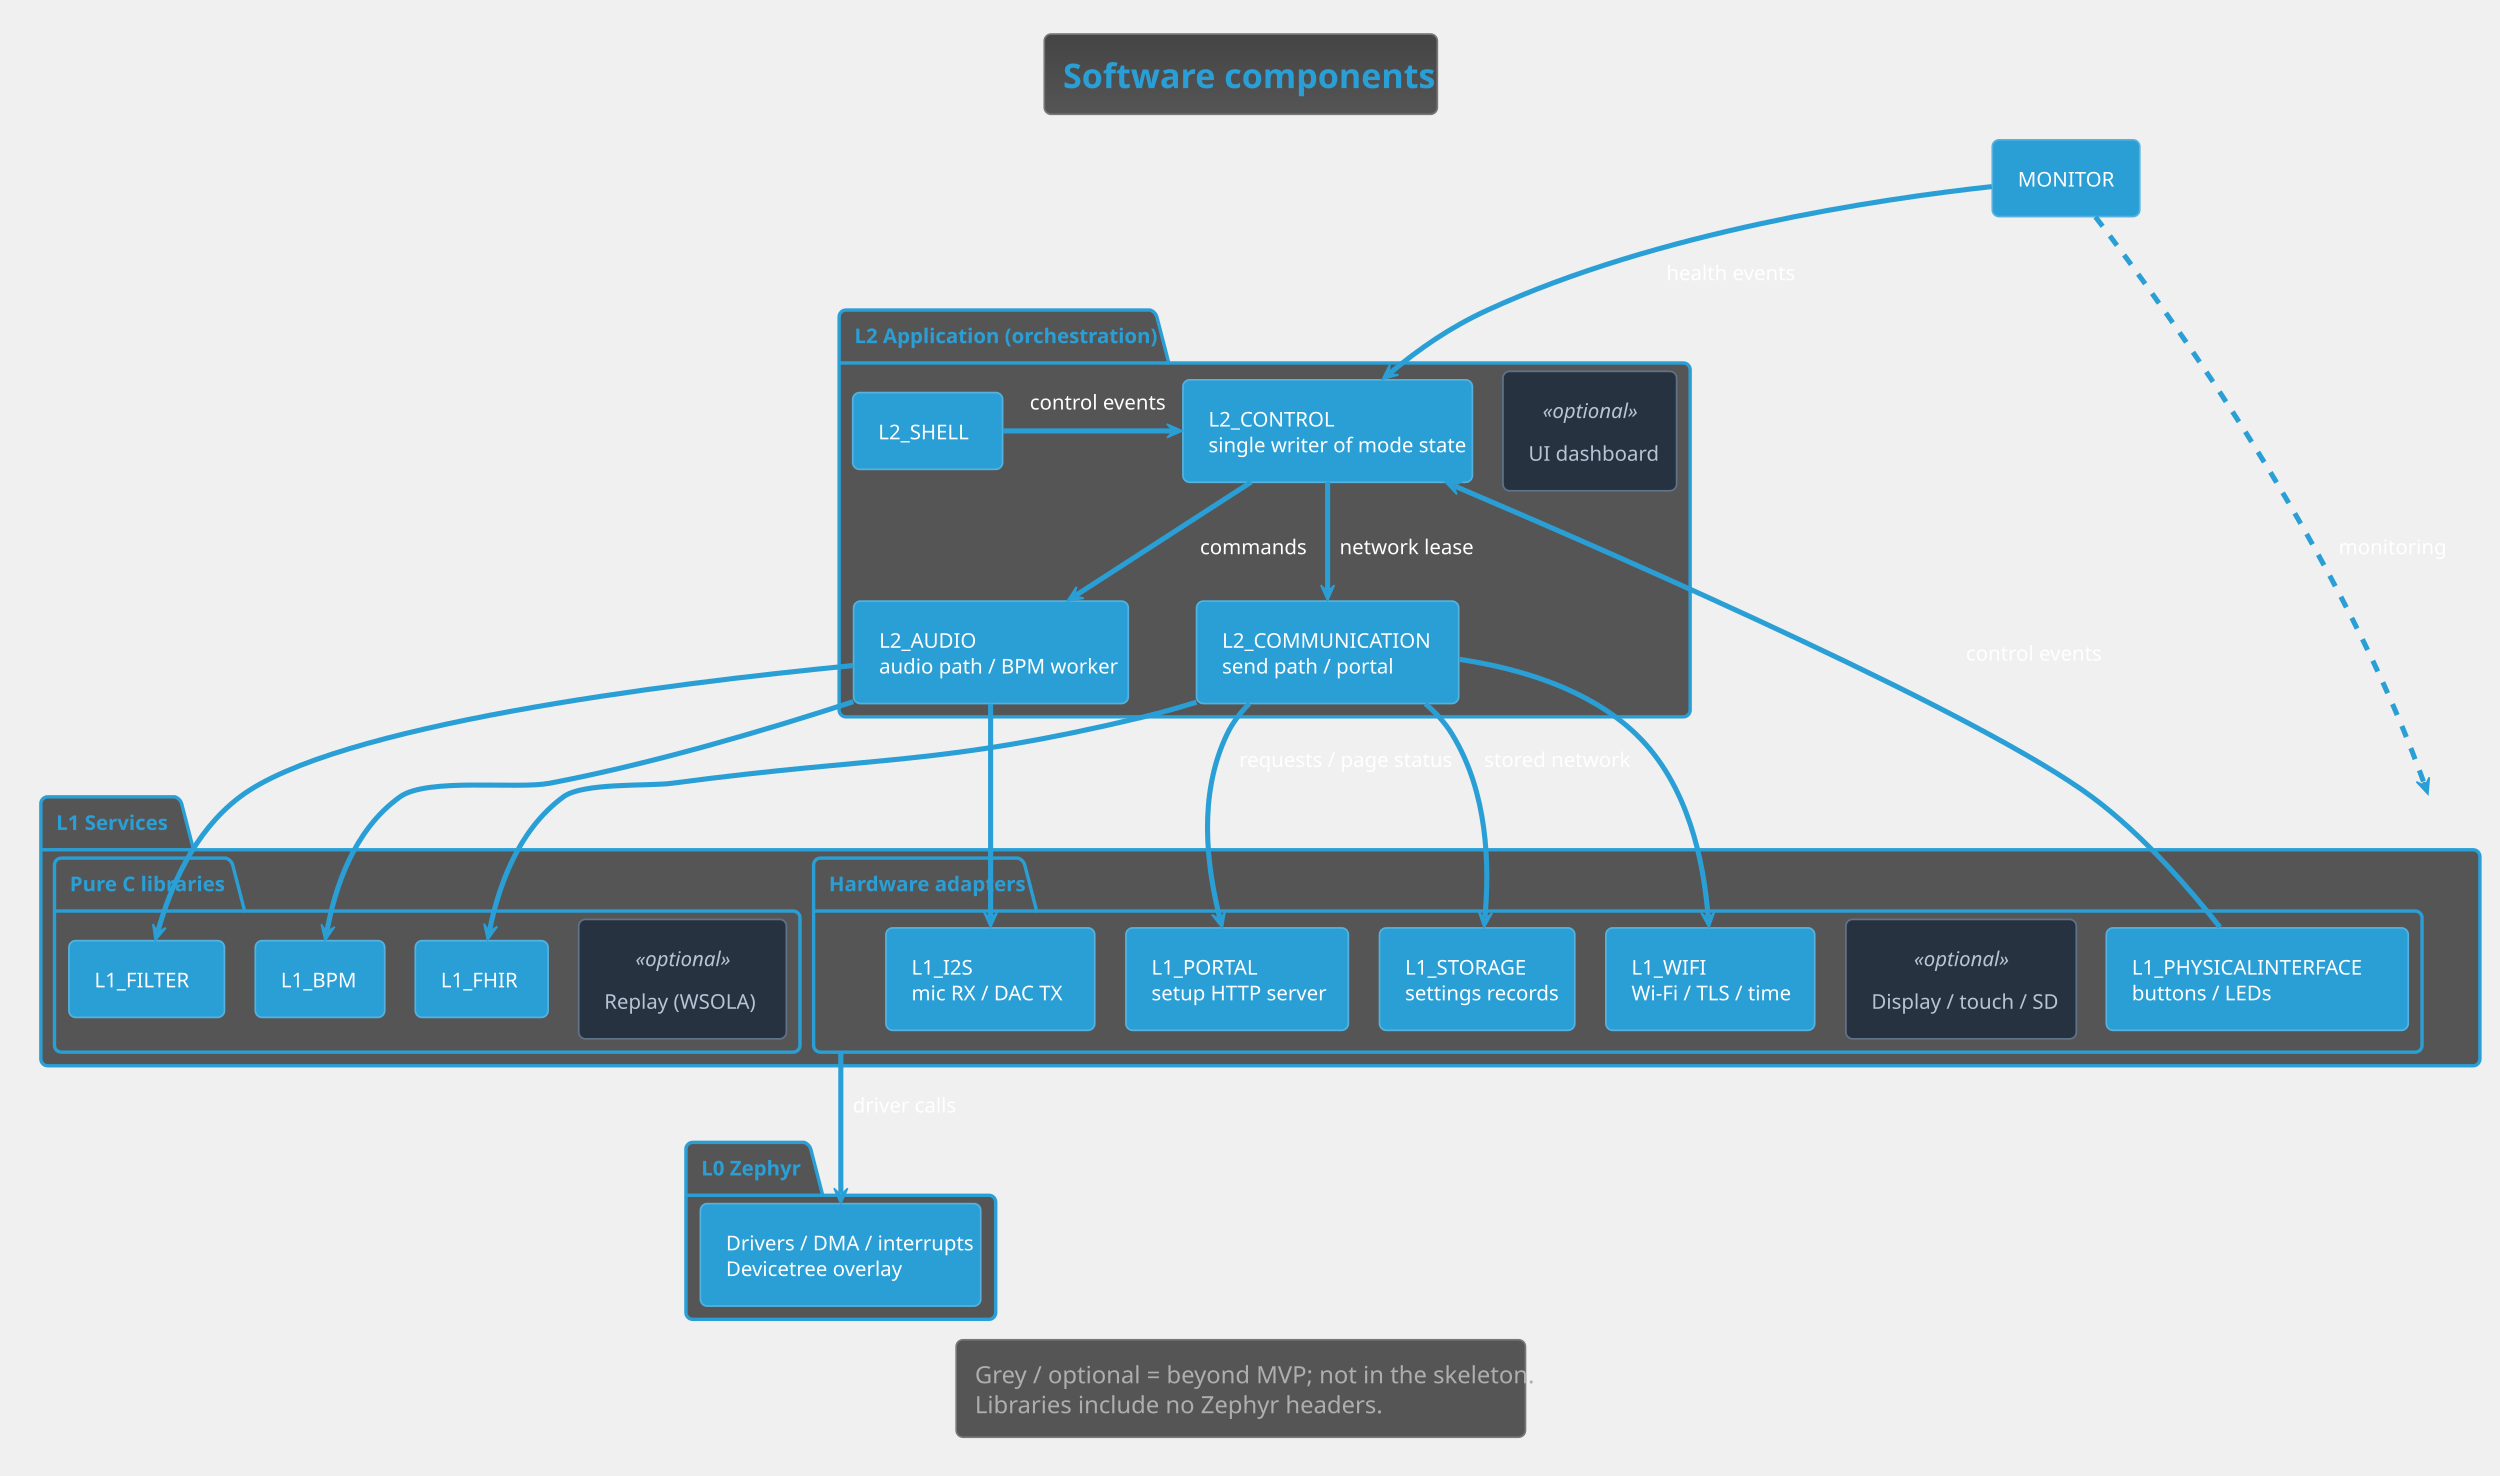
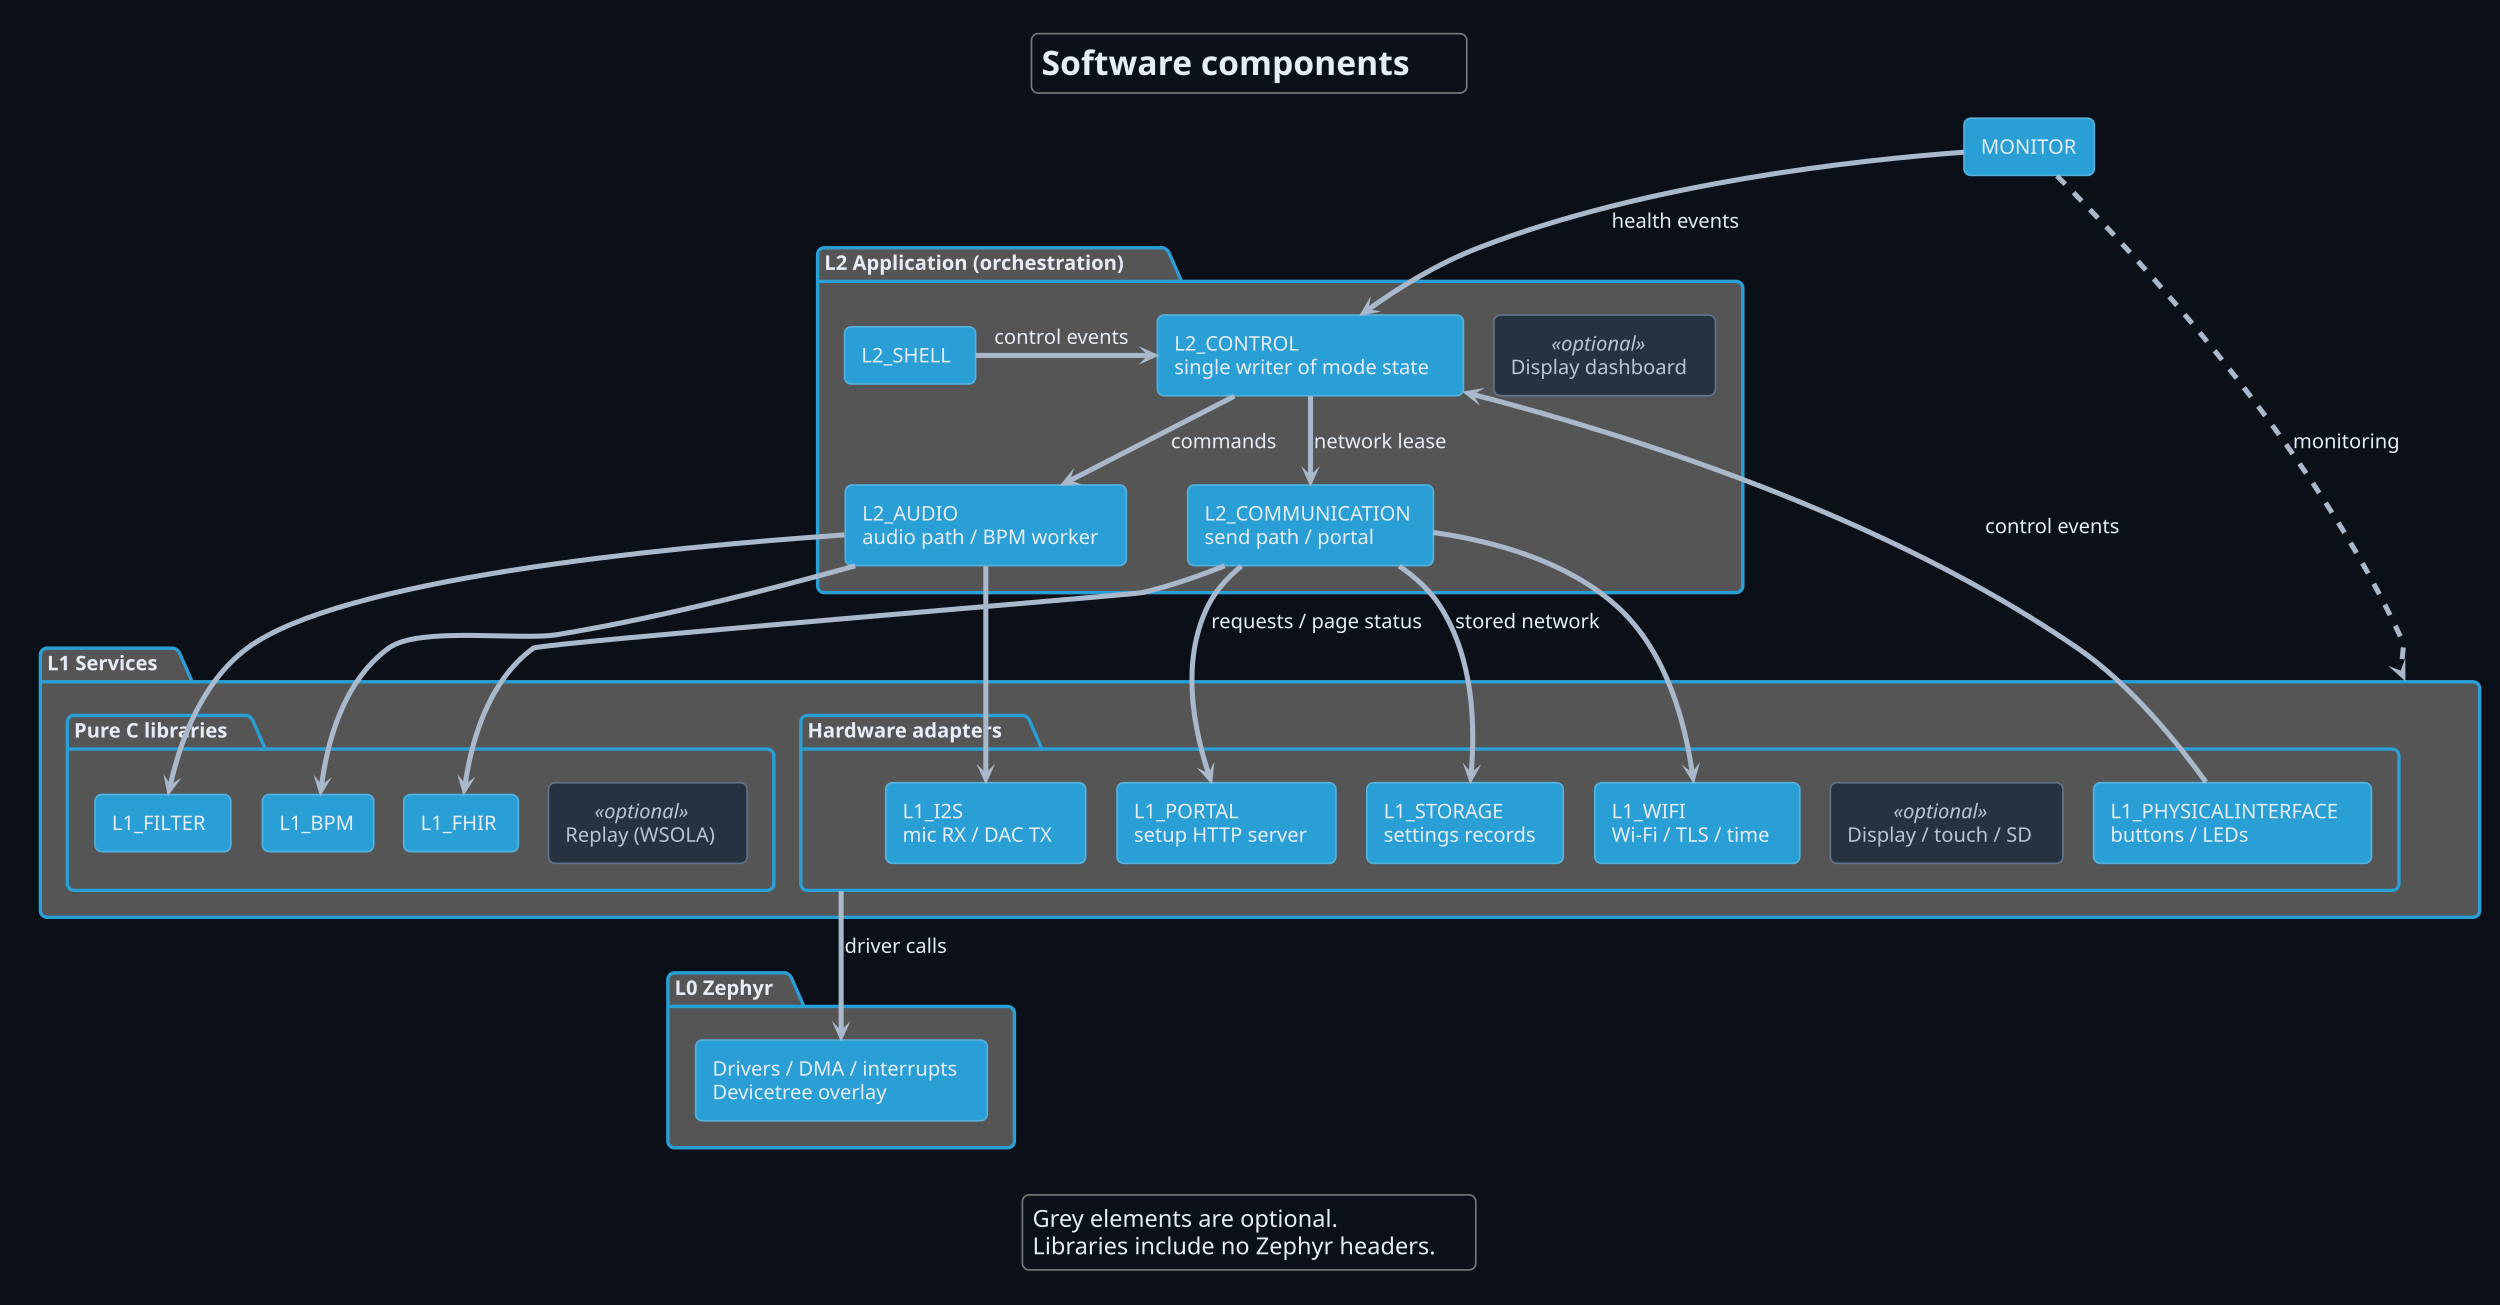
- <svg xmlns="http://www.w3.org/2000/svg" contentStyleType="text/css" data-diagram-type="DESCRIPTION" height="903.125px" preserveAspectRatio="none" style="width:1530px;height:903px;" version="1.1" viewBox="0 0 1530 903" width="1530.208px" zoomAndPan="magnify">
-   <defs>
-     <linearGradient id="gkoiyctbhsvql0" x1="50%" x2="50%" y1="0%" y2="100%">
-       <stop offset="0%" stop-color="#444444" />
-       <stop offset="100%" stop-color="#555555" />
-     </linearGradient>
-   </defs>
-   <g>
-     <g class="title" data-source-line="16">
-       <rect fill="url(#gkoiyctbhsvql0)" height="49.121" rx="4.167" ry="4.167" style="stroke:#777777;stroke-width:1.042;" width="240.537" x="639.106" y="20.833" />
-       <text fill="#2a9fd6" font-family="sans-serif" font-size="20.833" font-weight="bold" lengthAdjust="spacing" textLength="217.621" x="650.565" y="53.919">Software components</text>
+ <svg xmlns="http://www.w3.org/2000/svg" version="1.1" data-diagram-type="DESCRIPTION" style="width:1548px;height:808px;background:#0B1018;" width="1548.958px" height="808.333px" viewBox="0 0 1548 808" zoomAndPan="magnify" preserveAspectRatio="none" contentStyleType="text/css">
+   <defs />
+   <g font-family="sans-serif" lengthAdjust="spacing">
+     <rect x="0" y="0" width="1548.958" height="808.333" fill="#0B1018" style="stroke:none;" />
+     <g class="title" data-source-line="19">
+       <rect x="638.663" y="20.833" width="269.55" height="36.751" fill="none" style="stroke:#777;stroke-width:1.042;" rx="4.167" ry="4.167" />
+       <text x="644.913" y="46.421" fill="#E6EDF7" font-size="20.833" textLength="257.05" font-weight="700">Software components</text>
    </g>
-     <g class="cluster" data-qualified-name="app" data-source-line="19" id="ent0003">
-       <path d="M517.708,189.746 L703.831,189.746 A6.25,6.25 0 0 1 707.998,193.913 L715.289,222.135 L1030.208,222.135 A4.167,4.167 0 0 1 1034.375,226.302 L1034.375,434.538 A4.167,4.167 0 0 1 1030.208,438.704 L517.708,438.704 A4.167,4.167 0 0 1 513.542,434.538 L513.542,193.913 A4.167,4.167 0 0 1 517.708,189.746" fill="#555555" style="stroke:#2a9fd6;stroke-width:2.083;" />
-       <line style="stroke:#2a9fd6;stroke-width:2.083;" x1="513.542" x2="715.289" y1="222.135" y2="222.135" />
-       <text fill="#2a9fd6" font-family="sans-serif" font-size="12.5" font-weight="bold" lengthAdjust="spacing" textLength="177.789" x="522.917" y="210.014">L2 Application (orchestration)</text>
+     <g class="cluster" data-qualified-name="app" id="ent0002" data-source-line="22">
+       <path d="M510.417,153.418 L720.156,153.418 A6.25,6.25 0 0 1 724.323,157.585 L731.614,174.219 L1075,174.219 A4.167,4.167 0 0 1 1079.167,178.385 L1079.167,362.793 A4.167,4.167 0 0 1 1075,366.96 L510.417,366.96 A4.167,4.167 0 0 1 506.25,362.793 L506.25,157.585 A4.167,4.167 0 0 1 510.417,153.418" style="stroke:#2A9FD6;stroke-width:2.083;" fill="#555" />
+       <line x1="506.25" y1="174.219" x2="731.614" y2="174.219" style="stroke:#2A9FD6;stroke-width:2.083;" />
+       <text x="510.417" y="167.104" fill="#E6EDF7" font-size="12.5" textLength="211.823" font-weight="700">L2 Application (orchestration)</text>
    </g>
-     <g class="cluster" data-qualified-name="services" data-source-line="28" id="ent0011">
-       <path d="M29.167,487.663 L106.995,487.663 A6.25,6.25 0 0 1 111.161,491.829 L118.453,520.052 L1513.542,520.052 A4.167,4.167 0 0 1 1517.708,524.219 L1517.708,648.079 A4.167,4.167 0 0 1 1513.542,652.246 L29.167,652.246 A4.167,4.167 0 0 1 25,648.079 L25,491.829 A4.167,4.167 0 0 1 29.167,487.663" fill="#555555" style="stroke:#2a9fd6;stroke-width:2.083;" />
-       <line style="stroke:#2a9fd6;stroke-width:2.083;" x1="25" x2="118.453" y1="520.052" y2="520.052" />
-       <text fill="#2a9fd6" font-family="sans-serif" font-size="12.5" font-weight="bold" lengthAdjust="spacing" textLength="69.495" x="34.375" y="507.93">L1 Services</text>
+     <g class="cluster" data-qualified-name="services" id="ent0010" data-source-line="31">
+       <path d="M29.167,401.335 L107.503,401.335 A6.25,6.25 0 0 1 111.67,405.501 L118.962,422.135 L1531.25,422.135 A4.167,4.167 0 0 1 1535.417,426.302 L1535.417,563.835 A4.167,4.167 0 0 1 1531.25,568.001 L29.167,568.001 A4.167,4.167 0 0 1 25,563.835 L25,405.501 A4.167,4.167 0 0 1 29.167,401.335" style="stroke:#2A9FD6;stroke-width:2.083;" fill="#555" />
+       <line x1="25" y1="422.135" x2="118.962" y2="422.135" style="stroke:#2A9FD6;stroke-width:2.083;" />
+       <text x="29.167" y="415.021" fill="#E6EDF7" font-size="12.5" textLength="80.42" font-weight="700">L1 Services</text>
    </g>
-     <g class="cluster" data-qualified-name="services.adapters" data-source-line="29" id="ent0012">
-       <path d="M502.083,525.163 L622.966,525.163 A6.25,6.25 0 0 1 627.132,529.329 L634.424,557.552 L1478.125,557.552 A4.167,4.167 0 0 1 1482.292,561.719 L1482.292,639.746 A4.167,4.167 0 0 1 1478.125,643.913 L502.083,643.913 A4.167,4.167 0 0 1 497.917,639.746 L497.917,529.329 A4.167,4.167 0 0 1 502.083,525.163" fill="#555555" style="stroke:#2a9fd6;stroke-width:2.083;" />
-       <line style="stroke:#2a9fd6;stroke-width:2.083;" x1="497.917" x2="634.424" y1="557.552" y2="557.552" />
-       <text fill="#2a9fd6" font-family="sans-serif" font-size="12.5" font-weight="bold" lengthAdjust="spacing" textLength="112.549" x="507.292" y="545.431">Hardware adapters</text>
+     <g class="cluster" data-qualified-name="services.adapters" id="ent0011" data-source-line="32">
+       <path d="M500,443.001 L633.726,443.001 A6.25,6.25 0 0 1 637.893,447.168 L645.184,463.802 L1481.25,463.802 A4.167,4.167 0 0 1 1485.417,467.969 L1485.417,547.168 A4.167,4.167 0 0 1 1481.25,551.335 L500,551.335 A4.167,4.167 0 0 1 495.833,547.168 L495.833,447.168 A4.167,4.167 0 0 1 500,443.001" style="stroke:#2A9FD6;stroke-width:2.083;" fill="#555" />
+       <line x1="495.833" y1="463.802" x2="645.184" y2="463.802" style="stroke:#2A9FD6;stroke-width:2.083;" />
+       <text x="500" y="456.687" fill="#E6EDF7" font-size="12.5" textLength="135.809" font-weight="700">Hardware adapters</text>
    </g>
-     <g class="cluster" data-qualified-name="services.libs" data-source-line="40" id="ent0022">
-       <path d="M37.5,525.163 L138.234,525.163 A6.25,6.25 0 0 1 142.401,529.329 L149.693,557.552 L485.417,557.552 A4.167,4.167 0 0 1 489.583,561.719 L489.583,639.746 A4.167,4.167 0 0 1 485.417,643.913 L37.5,643.913 A4.167,4.167 0 0 1 33.333,639.746 L33.333,529.329 A4.167,4.167 0 0 1 37.5,525.163" fill="#555555" style="stroke:#2a9fd6;stroke-width:2.083;" />
-       <line style="stroke:#2a9fd6;stroke-width:2.083;" x1="33.333" x2="149.693" y1="557.552" y2="557.552" />
-       <text fill="#2a9fd6" font-family="sans-serif" font-size="12.5" font-weight="bold" lengthAdjust="spacing" textLength="92.401" x="42.708" y="545.431">Pure C libraries</text>
+     <g class="cluster" data-qualified-name="services.libs" id="ent0021" data-source-line="43">
+       <path d="M45.833,443.001 L152.814,443.001 A6.25,6.25 0 0 1 156.98,447.168 L164.272,463.802 L475,463.802 A4.167,4.167 0 0 1 479.167,467.969 L479.167,547.168 A4.167,4.167 0 0 1 475,551.335 L45.833,551.335 A4.167,4.167 0 0 1 41.667,547.168 L41.667,447.168 A4.167,4.167 0 0 1 45.833,443.001" style="stroke:#2A9FD6;stroke-width:2.083;" fill="#555" />
+       <line x1="41.667" y1="463.802" x2="164.272" y2="463.802" style="stroke:#2A9FD6;stroke-width:2.083;" />
+       <text x="45.833" y="456.687" fill="#E6EDF7" font-size="12.5" textLength="109.064" font-weight="700">Pure C libraries</text>
    </g>
-     <g class="cluster" data-qualified-name="platform" data-source-line="50" id="ent0030">
-       <path d="M423.958,699.121 L492.027,699.121 A6.25,6.25 0 0 1 496.193,703.288 L503.485,731.51 L605.208,731.51 A4.167,4.167 0 0 1 609.375,735.677 L609.375,803.288 A4.167,4.167 0 0 1 605.208,807.454 L423.958,807.454 A4.167,4.167 0 0 1 419.792,803.288 L419.792,703.288 A4.167,4.167 0 0 1 423.958,699.121" fill="#555555" style="stroke:#2a9fd6;stroke-width:2.083;" />
-       <line style="stroke:#2a9fd6;stroke-width:2.083;" x1="419.792" x2="503.485" y1="731.51" y2="731.51" />
-       <text fill="#2a9fd6" font-family="sans-serif" font-size="12.5" font-weight="bold" lengthAdjust="spacing" textLength="59.735" x="429.167" y="719.389">L0 Zephyr</text>
+     <g class="cluster" data-qualified-name="platform" id="ent0029" data-source-line="53">
+       <path d="M417.708,602.376 L486.34,602.376 A6.25,6.25 0 0 1 490.507,606.543 L497.799,623.177 L623.958,623.177 A4.167,4.167 0 0 1 628.125,627.344 L628.125,706.543 A4.167,4.167 0 0 1 623.958,710.71 L417.708,710.71 A4.167,4.167 0 0 1 413.542,706.543 L413.542,606.543 A4.167,4.167 0 0 1 417.708,602.376" style="stroke:#2A9FD6;stroke-width:2.083;" fill="#555" />
+       <line x1="413.542" y1="623.177" x2="497.799" y2="623.177" style="stroke:#2A9FD6;stroke-width:2.083;" />
+       <text x="417.708" y="616.062" fill="#E6EDF7" font-size="12.5" textLength="70.715" font-weight="700">L0 Zephyr</text>
    </g>
-     <g class="entity" data-qualified-name="mon" data-source-line="18" id="ent0002">
-       <rect fill="#2a9fd6" height="46.973" rx="4.167" ry="4.167" style="stroke:#55b2de;stroke-width:1.042;" width="90.271" x="1219.271" y="85.579" />
-       <text fill="#ffffff" font-family="sans-serif" font-size="12.5" lengthAdjust="spacing" textLength="59.021" x="1234.896" y="114.18">MONITOR</text>
+     <g class="entity" data-qualified-name="mon" id="ent0001" data-source-line="21">
+       <rect x="1216.146" y="73.21" width="80.654" height="35.384" fill="#2A9FD6" style="stroke:#55B2DE;stroke-width:1.042;" rx="4.167" ry="4.167" />
+       <text x="1226.563" y="95.229" fill="#E6EDF7" font-size="12.5" textLength="59.821">MONITOR</text>
    </g>
-     <g class="entity" data-qualified-name="app.shell" data-source-line="20" id="ent0004">
-       <rect fill="#2a9fd6" height="46.973" rx="4.167" ry="4.167" style="stroke:#55b2de;stroke-width:1.042;" width="91.711" x="521.875" y="240.267" />
-       <text fill="#ffffff" font-family="sans-serif" font-size="12.5" lengthAdjust="spacing" textLength="60.461" x="537.5" y="268.868">L2_SHELL</text>
+     <g class="entity" data-qualified-name="app.shell" id="ent0003" data-source-line="23">
+       <rect x="522.917" y="202.376" width="81.16" height="35.384" fill="#2A9FD6" style="stroke:#55B2DE;stroke-width:1.042;" rx="4.167" ry="4.167" />
+       <text x="533.333" y="224.396" fill="#E6EDF7" font-size="12.5" textLength="60.327">L2_SHELL</text>
    </g>
-     <g class="entity" data-qualified-name="app.ctl" data-source-line="21" id="ent0005">
-       <rect fill="#2a9fd6" height="62.695" rx="4.167" ry="4.167" style="stroke:#55b2de;stroke-width:1.042;" width="177.148" x="723.958" y="232.454" />
-       <text fill="#ffffff" font-family="sans-serif" font-size="12.5" lengthAdjust="spacing" textLength="81.97" x="739.583" y="261.055">L2_CONTROL</text>
-       <text fill="#ffffff" font-family="sans-serif" font-size="12.5" lengthAdjust="spacing" textLength="145.898" x="739.583" y="276.778">single writer of mode state</text>
+     <g class="entity" data-qualified-name="app.ctl" id="ent0004" data-source-line="24">
+       <rect x="716.667" y="195.085" width="189.461" height="49.935" fill="#2A9FD6" style="stroke:#55B2DE;stroke-width:1.042;" rx="4.167" ry="4.167" />
+       <text x="727.083" y="217.104" fill="#E6EDF7" font-size="12.5" textLength="82.208">L2_CONTROL</text>
+       <text x="727.083" y="231.655" fill="#E6EDF7" font-size="12.5" textLength="168.628">single writer of mode state</text>
    </g>
-     <g class="entity" data-qualified-name="app.aud" data-source-line="22" id="ent0006">
-       <rect fill="#2a9fd6" height="62.695" rx="4.167" ry="4.167" style="stroke:#55b2de;stroke-width:1.042;" width="168.121" x="522.396" y="367.871" />
-       <text fill="#ffffff" font-family="sans-serif" font-size="12.5" lengthAdjust="spacing" textLength="60.443" x="538.021" y="396.472">L2_AUDIO</text>
-       <text fill="#ffffff" font-family="sans-serif" font-size="12.5" lengthAdjust="spacing" textLength="136.871" x="538.021" y="412.195">audio path / BPM worker</text>
+     <g class="entity" data-qualified-name="app.aud" id="ent0005" data-source-line="25">
+       <rect x="523.438" y="300.293" width="173.971" height="49.935" fill="#2A9FD6" style="stroke:#55B2DE;stroke-width:1.042;" rx="4.167" ry="4.167" />
+       <text x="533.854" y="322.312" fill="#E6EDF7" font-size="12.5" textLength="62.018">L2_AUDIO</text>
+       <text x="533.854" y="336.863" fill="#E6EDF7" font-size="12.5" textLength="153.137">audio path / BPM worker</text>
    </g>
-     <g class="entity" data-qualified-name="app.com" data-source-line="23" id="ent0007">
-       <rect fill="#2a9fd6" height="62.695" rx="4.167" ry="4.167" style="stroke:#55b2de;stroke-width:1.042;" width="160.431" x="732.292" y="367.871" />
-       <text fill="#ffffff" font-family="sans-serif" font-size="12.5" lengthAdjust="spacing" textLength="129.181" x="747.917" y="396.472">L2_COMMUNICATION</text>
-       <text fill="#ffffff" font-family="sans-serif" font-size="12.5" lengthAdjust="spacing" textLength="96.594" x="747.917" y="412.195">send path / portal</text>
+     <g class="entity" data-qualified-name="app.com" id="ent0006" data-source-line="26">
+       <rect x="735.417" y="300.293" width="152.114" height="49.935" fill="#2A9FD6" style="stroke:#55B2DE;stroke-width:1.042;" rx="4.167" ry="4.167" />
+       <text x="745.833" y="322.312" fill="#E6EDF7" font-size="12.5" textLength="131.281">L2_COMMUNICATION</text>
+       <text x="745.833" y="336.863" fill="#E6EDF7" font-size="12.5" textLength="111.365">send path / portal</text>
    </g>
-     <g class="entity" data-qualified-name="app.ui" data-source-line="24" id="ent0008">
-       <rect fill="#273241" height="73.112" rx="4.167" ry="4.167" style="stroke:#61738a;stroke-width:1.042;" width="106.299" x="919.792" y="227.246" />
-       <text fill="#b8c4d4" font-family="sans-serif" font-size="12.5" font-style="italic" lengthAdjust="spacing" textLength="57.69" x="944.096" y="255.847">«optional»</text>
-       <text fill="#b8c4d4" font-family="sans-serif" font-size="12.5" lengthAdjust="spacing" textLength="75.049" x="935.417" y="281.986">UI dashboard</text>
+     <g class="entity" data-qualified-name="app.ui" id="ent0007" data-source-line="27">
+       <rect x="925" y="195.085" width="137.227" height="49.935" fill="#273241" style="stroke:#61738A;stroke-width:1.042;" rx="4.167" ry="4.167" />
+       <text x="960.636" y="217.104" fill="#B8C4D4" font-size="12.5" textLength="65.955" font-style="italic">«optional»</text>
+       <text x="935.417" y="231.655" fill="#B8C4D4" font-size="12.5" textLength="116.394">Display dashboard</text>
    </g>
-     <g class="entity" data-qualified-name="services.adapters.phy" data-source-line="30" id="ent0013">
-       <rect fill="#2a9fd6" height="62.695" rx="4.167" ry="4.167" style="stroke:#55b2de;stroke-width:1.042;" width="184.772" x="1289.062" y="567.871" />
-       <text fill="#ffffff" font-family="sans-serif" font-size="12.5" lengthAdjust="spacing" textLength="153.522" x="1304.688" y="596.472">L1_PHYSICALINTERFACE</text>
-       <text fill="#ffffff" font-family="sans-serif" font-size="12.5" lengthAdjust="spacing" textLength="81.989" x="1304.688" y="612.195">buttons / LEDs</text>
+     <g class="entity" data-qualified-name="services.adapters.phy" id="ent0012" data-source-line="33">
+       <rect x="1296.354" y="484.668" width="172.06" height="49.935" fill="#2A9FD6" style="stroke:#55B2DE;stroke-width:1.042;" rx="4.167" ry="4.167" />
+       <text x="1306.771" y="506.687" fill="#E6EDF7" font-size="12.5" textLength="151.227">L1_PHYSICALINTERFACE</text>
+       <text x="1306.771" y="521.238" fill="#E6EDF7" font-size="12.5" textLength="90.9">buttons / LEDs</text>
    </g>
-     <g class="entity" data-qualified-name="services.adapters.i2s" data-source-line="31" id="ent0014">
-       <rect fill="#2a9fd6" height="62.695" rx="4.167" ry="4.167" style="stroke:#55b2de;stroke-width:1.042;" width="127.783" x="542.188" y="567.871" />
-       <text fill="#ffffff" font-family="sans-serif" font-size="12.5" lengthAdjust="spacing" textLength="39.618" x="557.812" y="596.472">L1_I2S</text>
-       <text fill="#ffffff" font-family="sans-serif" font-size="12.5" lengthAdjust="spacing" textLength="96.533" x="557.812" y="612.195">mic RX / DAC TX</text>
+     <g class="entity" data-qualified-name="services.adapters.i2s" id="ent0013" data-source-line="34">
+       <rect x="548.438" y="484.668" width="123.812" height="49.935" fill="#2A9FD6" style="stroke:#55B2DE;stroke-width:1.042;" rx="4.167" ry="4.167" />
+       <text x="558.854" y="506.687" fill="#E6EDF7" font-size="12.5" textLength="40.741">L1_I2S</text>
+       <text x="558.854" y="521.238" fill="#E6EDF7" font-size="12.5" textLength="102.979">mic RX / DAC TX</text>
    </g>
-     <g class="entity" data-qualified-name="services.adapters.wifi" data-source-line="32" id="ent0015">
-       <rect fill="#2a9fd6" height="62.695" rx="4.167" ry="4.167" style="stroke:#55b2de;stroke-width:1.042;" width="127.777" x="982.812" y="567.871" />
-       <text fill="#ffffff" font-family="sans-serif" font-size="12.5" lengthAdjust="spacing" textLength="47.235" x="998.438" y="596.472">L1_WIFI</text>
-       <text fill="#ffffff" font-family="sans-serif" font-size="12.5" lengthAdjust="spacing" textLength="96.527" x="998.438" y="612.195">Wi-Fi / TLS / time</text>
+     <g class="entity" data-qualified-name="services.adapters.wifi" id="ent0014" data-source-line="35">
+       <rect x="987.5" y="484.668" width="126.931" height="49.935" fill="#2A9FD6" style="stroke:#55B2DE;stroke-width:1.042;" rx="4.167" ry="4.167" />
+       <text x="997.917" y="506.687" fill="#E6EDF7" font-size="12.5" textLength="48.09">L1_WIFI</text>
+       <text x="997.917" y="521.238" fill="#E6EDF7" font-size="12.5" textLength="106.097">Wi-Fi / TLS / time</text>
    </g>
-     <g class="entity" data-qualified-name="services.adapters.portal" data-source-line="33" id="ent0016">
-       <rect fill="#2a9fd6" height="62.695" rx="4.167" ry="4.167" style="stroke:#55b2de;stroke-width:1.042;" width="136.139" x="689.062" y="567.871" />
-       <text fill="#ffffff" font-family="sans-serif" font-size="12.5" lengthAdjust="spacing" textLength="70.868" x="704.688" y="596.472">L1_PORTAL</text>
-       <text fill="#ffffff" font-family="sans-serif" font-size="12.5" lengthAdjust="spacing" textLength="104.889" x="704.688" y="612.195">setup HTTP server</text>
+     <g class="entity" data-qualified-name="services.adapters.portal" id="ent0015" data-source-line="36">
+       <rect x="691.667" y="484.668" width="135.518" height="49.935" fill="#2A9FD6" style="stroke:#55B2DE;stroke-width:1.042;" rx="4.167" ry="4.167" />
+       <text x="702.083" y="506.687" fill="#E6EDF7" font-size="12.5" textLength="70.38">L1_PORTAL</text>
+       <text x="702.083" y="521.238" fill="#E6EDF7" font-size="12.5" textLength="114.685">setup HTTP server</text>
    </g>
-     <g class="entity" data-qualified-name="services.adapters.storage" data-source-line="34" id="ent0017">
-       <rect fill="#2a9fd6" height="62.695" rx="4.167" ry="4.167" style="stroke:#55b2de;stroke-width:1.042;" width="119.482" x="844.271" y="567.871" />
-       <text fill="#ffffff" font-family="sans-serif" font-size="12.5" lengthAdjust="spacing" textLength="81.976" x="859.896" y="596.472">L1_STORAGE</text>
-       <text fill="#ffffff" font-family="sans-serif" font-size="12.5" lengthAdjust="spacing" textLength="88.232" x="859.896" y="612.195">settings records</text>
+     <g class="entity" data-qualified-name="services.adapters.storage" id="ent0016" data-source-line="37">
+       <rect x="846.354" y="484.668" width="121.59" height="49.935" fill="#2A9FD6" style="stroke:#55B2DE;stroke-width:1.042;" rx="4.167" ry="4.167" />
+       <text x="856.771" y="506.687" fill="#E6EDF7" font-size="12.5" textLength="81.396">L1_STORAGE</text>
+       <text x="856.771" y="521.238" fill="#E6EDF7" font-size="12.5" textLength="100.757">settings records</text>
    </g>
-     <g class="entity" data-qualified-name="services.adapters.spi" data-source-line="35" id="ent0018">
-       <rect fill="#273241" height="73.112" rx="4.167" ry="4.167" style="stroke:#61738a;stroke-width:1.042;" width="141.016" x="1129.688" y="562.663" />
-       <text fill="#b8c4d4" font-family="sans-serif" font-size="12.5" font-style="italic" lengthAdjust="spacing" textLength="57.69" x="1171.35" y="591.264">«optional»</text>
-       <text fill="#b8c4d4" font-family="sans-serif" font-size="12.5" lengthAdjust="spacing" textLength="109.766" x="1145.312" y="617.403">Display / touch / SD</text>
+     <g class="entity" data-qualified-name="services.adapters.spi" id="ent0017" data-source-line="38">
+       <rect x="1133.333" y="484.668" width="144.051" height="49.935" fill="#273241" style="stroke:#61738A;stroke-width:1.042;" rx="4.167" ry="4.167" />
+       <text x="1172.382" y="506.687" fill="#B8C4D4" font-size="12.5" textLength="65.955" font-style="italic">«optional»</text>
+       <text x="1143.75" y="521.238" fill="#B8C4D4" font-size="12.5" textLength="123.218">Display / touch / SD</text>
    </g>
-     <g class="entity" data-qualified-name="services.libs.filter" data-source-line="41" id="ent0023">
-       <rect fill="#2a9fd6" height="46.973" rx="4.167" ry="4.167" style="stroke:#55b2de;stroke-width:1.042;" width="95.166" x="42.188" y="575.684" />
-       <text fill="#ffffff" font-family="sans-serif" font-size="12.5" lengthAdjust="spacing" textLength="63.916" x="57.812" y="604.285">L1_FILTER</text>
+     <g class="entity" data-qualified-name="services.libs.filter" id="ent0022" data-source-line="44">
+       <rect x="58.854" y="491.96" width="84.06" height="35.384" fill="#2A9FD6" style="stroke:#55B2DE;stroke-width:1.042;" rx="4.167" ry="4.167" />
+       <text x="69.271" y="513.979" fill="#E6EDF7" font-size="12.5" textLength="63.226">L1_FILTER</text>
    </g>
-     <g class="entity" data-qualified-name="services.libs.bpm" data-source-line="42" id="ent0024">
-       <rect fill="#2a9fd6" height="46.973" rx="4.167" ry="4.167" style="stroke:#55b2de;stroke-width:1.042;" width="79.193" x="156.25" y="575.684" />
-       <text fill="#ffffff" font-family="sans-serif" font-size="12.5" lengthAdjust="spacing" textLength="47.943" x="171.875" y="604.285">L1_BPM</text>
+     <g class="entity" data-qualified-name="services.libs.bpm" id="ent0023" data-source-line="45">
+       <rect x="162.5" y="491.96" width="68.899" height="35.384" fill="#2A9FD6" style="stroke:#55B2DE;stroke-width:1.042;" rx="4.167" ry="4.167" />
+       <text x="172.917" y="513.979" fill="#E6EDF7" font-size="12.5" textLength="48.065">L1_BPM</text>
    </g>
-     <g class="entity" data-qualified-name="services.libs.fhir" data-source-line="43" id="ent0025">
-       <rect fill="#2a9fd6" height="46.973" rx="4.167" ry="4.167" style="stroke:#55b2de;stroke-width:1.042;" width="81.268" x="254.167" y="575.684" />
-       <text fill="#ffffff" font-family="sans-serif" font-size="12.5" lengthAdjust="spacing" textLength="50.018" x="269.792" y="604.285">L1_FHIR</text>
+     <g class="entity" data-qualified-name="services.libs.fhir" id="ent0024" data-source-line="46">
+       <rect x="250" y="491.96" width="70.962" height="35.384" fill="#2A9FD6" style="stroke:#55B2DE;stroke-width:1.042;" rx="4.167" ry="4.167" />
+       <text x="260.417" y="513.979" fill="#E6EDF7" font-size="12.5" textLength="50.128">L1_FHIR</text>
    </g>
-     <g class="entity" data-qualified-name="services.libs.wsola" data-source-line="44" id="ent0026">
-       <rect fill="#273241" height="73.112" rx="4.167" ry="4.167" style="stroke:#61738a;stroke-width:1.042;" width="127.106" x="354.167" y="562.663" />
-       <text fill="#b8c4d4" font-family="sans-serif" font-size="12.5" font-style="italic" lengthAdjust="spacing" textLength="57.69" x="388.874" y="591.264">«optional»</text>
-       <text fill="#b8c4d4" font-family="sans-serif" font-size="12.5" lengthAdjust="spacing" textLength="95.856" x="369.792" y="617.403">Replay (WSOLA)</text>
+     <g class="entity" data-qualified-name="services.libs.wsola" id="ent0025" data-source-line="47">
+       <rect x="339.583" y="484.668" width="123.049" height="49.935" fill="#273241" style="stroke:#61738A;stroke-width:1.042;" rx="4.167" ry="4.167" />
+       <text x="368.13" y="506.687" fill="#B8C4D4" font-size="12.5" textLength="65.955" font-style="italic">«optional»</text>
+       <text x="350" y="521.238" fill="#B8C4D4" font-size="12.5" textLength="102.216">Replay (WSOLA)</text>
    </g>
-     <g class="entity" data-qualified-name="platform.zephyr" data-source-line="51" id="ent0031">
-       <rect fill="#2a9fd6" height="62.695" rx="4.167" ry="4.167" style="stroke:#55b2de;stroke-width:1.042;" width="171.552" x="428.646" y="736.621" />
-       <text fill="#ffffff" font-family="sans-serif" font-size="12.5" lengthAdjust="spacing" textLength="140.302" x="444.271" y="765.222">Drivers / DMA / interrupts</text>
-       <text fill="#ffffff" font-family="sans-serif" font-size="12.5" lengthAdjust="spacing" textLength="103.516" x="444.271" y="780.945">Devicetree overlay</text>
+     <g class="entity" data-qualified-name="platform.zephyr" id="ent0030" data-source-line="54">
+       <rect x="430.729" y="644.043" width="180.623" height="49.935" fill="#2A9FD6" style="stroke:#55B2DE;stroke-width:1.042;" rx="4.167" ry="4.167" />
+       <text x="441.146" y="666.062" fill="#E6EDF7" font-size="12.5" textLength="159.79">Drivers / DMA / interrupts</text>
+       <text x="441.146" y="680.613" fill="#E6EDF7" font-size="12.5" textLength="118.549">Devicetree overlay</text>
    </g>
-     <g class="link" data-entity-1="ent0004" data-entity-2="ent0005" data-link-type="dependency" id="lnk32">
-       <polygon fill="#2a9fd6" points="723.538,263.704,714.163,259.538,718.329,263.704,714.163,267.871,723.538,263.704" style="stroke:#2a9fd6;stroke-width:1.042;" />
-       <path d="M613.752,263.704 C644.636,263.704 680.071,263.704 717.288,263.704" fill="none" style="stroke:#2a9fd6;stroke-width:3.125;" />
-       <text fill="#ffffff" font-family="sans-serif" font-size="12.5" lengthAdjust="spacing" textLength="77.82" x="630.208" y="250.639">control events</text>
+     <g class="link" data-entity-1="ent0003" data-entity-2="ent0004" id="lnk31" data-link-type="dependency">
+       <polygon points="716.658,220.085,707.283,215.918,711.45,220.085,707.283,224.251,716.658,220.085" fill="#A9B8CA" style="stroke:#A9B8CA;stroke-width:1.042;stroke-linejoin:miter;stroke-miterlimit:10;" />
+       <path d="M604.202,220.085 C634.699,220.085 672.505,220.085 711.45,220.085" style="stroke:#A9B8CA;stroke-width:3.125;" fill="none" />
+       <text x="615.625" y="212.937" fill="#E6EDF7" font-size="12.5" textLength="89.691">control events</text>
    </g>
-     <g class="link" data-entity-1="ent0005" data-entity-2="ent0013" data-link-type="dependency" id="lnk34">
-       <polygon fill="#2a9fd6" points="884.58,295.055,891.569,302.565,889.37,297.098,894.838,294.899,884.58,295.055" style="stroke:#2a9fd6;stroke-width:1.042;" />
-       <path d="M890.329,297.506 C1004.031,345.985 1213.243,438.091 1280.208,487.663 C1310.909,510.389 1339.668,543.423 1358.592,567.433" fill="none" style="stroke:#2a9fd6;stroke-width:3.125;" />
-       <text fill="#ffffff" font-family="sans-serif" font-size="12.5" lengthAdjust="spacing" textLength="77.82" x="1203.125" y="404.285">control events</text>
+     <g class="link" data-entity-1="ent0004" data-entity-2="ent0012" id="lnk33" data-link-type="dependency">
+       <polygon points="906.603,242.833,914.632,249.219,911.644,244.14,916.724,241.153,906.603,242.833" fill="#A9B8CA" style="stroke:#A9B8CA;stroke-width:1.042;stroke-linejoin:miter;stroke-miterlimit:10;" />
+       <path d="M911.644,244.14 C1012.356,270.26 1167.798,319.774 1286.458,401.335 C1319.39,423.97 1348.592,460.222 1365.863,484.228" style="stroke:#A9B8CA;stroke-width:3.125;" fill="none" />
+       <text x="1229.167" y="330.125" fill="#E6EDF7" font-size="12.5" textLength="89.691">control events</text>
    </g>
-     <g class="link" data-entity-1="ent0005" data-entity-2="ent0006" data-link-type="dependency" id="lnk35">
-       <polygon fill="#2a9fd6" points="653.223,367.713,663.358,366.123,657.597,364.886,658.834,359.124,653.223,367.713" style="stroke:#2a9fd6;stroke-width:1.042;" />
-       <path d="M765.699,295.002 C732.063,316.745 692.146,342.551 658.471,364.32" fill="none" style="stroke:#2a9fd6;stroke-width:3.125;" />
-       <text fill="#ffffff" font-family="sans-serif" font-size="12.5" lengthAdjust="spacing" textLength="61.133" x="734.375" y="339.18">commands</text>
+     <g class="link" data-entity-1="ent0004" data-entity-2="ent0005" id="lnk34" data-link-type="dependency">
+       <polygon points="657.257,300.225,667.5,299.653,661.891,297.847,663.697,292.238,657.257,300.225" fill="#A9B8CA" style="stroke:#A9B8CA;stroke-width:1.042;stroke-linejoin:miter;stroke-miterlimit:10;" />
+       <path d="M764.323,245.305 C732.059,261.855 694.092,281.33 661.891,297.847" style="stroke:#A9B8CA;stroke-width:3.125;" fill="none" />
+       <text x="725" y="277.521" fill="#E6EDF7" font-size="12.5" textLength="68.903">commands</text>
    </g>
-     <g class="link" data-entity-1="ent0005" data-entity-2="ent0007" data-link-type="dependency" id="lnk36">
-       <polygon fill="#2a9fd6" points="812.5,367.482,816.667,358.107,812.5,362.274,808.333,358.107,812.5,367.482" style="stroke:#2a9fd6;stroke-width:1.042;" />
-       <path d="M812.5,295.002 C812.5,316.669 812.5,339.488 812.5,361.232" fill="none" style="stroke:#2a9fd6;stroke-width:3.125;" />
-       <text fill="#ffffff" font-family="sans-serif" font-size="12.5" lengthAdjust="spacing" textLength="77.124" x="819.792" y="339.18">network lease</text>
+     <g class="link" data-entity-1="ent0004" data-entity-2="ent0006" id="lnk35" data-link-type="dependency">
+       <polygon points="811.458,300.225,815.625,290.85,811.458,295.016,807.292,290.85,811.458,300.225" fill="#A9B8CA" style="stroke:#A9B8CA;stroke-width:1.042;stroke-linejoin:miter;stroke-miterlimit:10;" />
+       <path d="M811.458,245.305 C811.458,261.855 811.458,278.499 811.458,295.016" style="stroke:#A9B8CA;stroke-width:3.125;" fill="none" />
+       <text x="813.542" y="277.521" fill="#E6EDF7" font-size="12.5" textLength="87.762">network lease</text>
    </g>
-     <g class="link" data-entity-1="ent0006" data-entity-2="ent0014" data-link-type="dependency" id="lnk37">
-       <polygon fill="#2a9fd6" points="606.25,567.554,610.417,558.179,606.25,562.346,602.083,558.179,606.25,567.554" style="stroke:#2a9fd6;stroke-width:1.042;" />
-       <path d="M606.25,430.654 C606.25,467.846 606.25,524.096 606.25,561.304" fill="none" style="stroke:#2a9fd6;stroke-width:3.125;" />
+     <g class="link" data-entity-1="ent0005" data-entity-2="ent0013" id="lnk36" data-link-type="dependency">
+       <polygon points="610.417,484.61,614.583,475.235,610.417,479.401,606.25,475.235,610.417,484.61" fill="#A9B8CA" style="stroke:#A9B8CA;stroke-width:1.042;stroke-linejoin:miter;stroke-miterlimit:10;" />
+       <path d="M610.417,350.542 C610.417,385.504 610.417,444.545 610.417,479.401" style="stroke:#A9B8CA;stroke-width:3.125;" fill="none" />
    </g>
-     <g class="link" data-entity-1="ent0006" data-entity-2="ent0023" data-link-type="dependency" id="lnk38">
-       <polygon fill="#2a9fd6" points="94.971,575.654,101.569,567.798,96.412,570.649,93.561,565.492,94.971,575.654" style="stroke:#2a9fd6;stroke-width:1.042;" />
-       <path d="M522.315,407.271 C406.36,418.557 204.879,443.899 146.875,487.663 C117.912,509.515 104.019,544.233 96.701,569.648" fill="none" style="stroke:#2a9fd6;stroke-width:3.125;" />
+     <g class="link" data-entity-1="ent0005" data-entity-2="ent0022" id="lnk37" data-link-type="dependency">
+       <polygon points="104.187,491.763,110.314,483.535,105.333,486.682,102.185,481.701,104.187,491.763" fill="#A9B8CA" style="stroke:#A9B8CA;stroke-width:1.042;stroke-linejoin:miter;stroke-miterlimit:10;" />
+       <path d="M522.957,331.194 C406.958,339.213 210.204,358.774 153.125,401.335 C123.247,423.614 110.781,462.525 105.333,486.682" style="stroke:#A9B8CA;stroke-width:3.125;" fill="none" />
    </g>
-     <g class="link" data-entity-1="ent0006" data-entity-2="ent0024" data-link-type="dependency" id="lnk39">
-       <polygon fill="#2a9fd6" points="198.975,575.645,204.817,567.212,199.946,570.528,196.631,565.657,198.975,575.645" style="stroke:#2a9fd6;stroke-width:1.042;" />
-       <path d="M522.228,429.413 C469.508,446.613 399.757,467.284 336.458,479.329 C316.365,483.153 261.415,475.744 244.792,487.663 C215.992,508.313 205.047,543.678 200.141,569.505" fill="none" style="stroke:#2a9fd6;stroke-width:3.125;" />
+     <g class="link" data-entity-1="ent0005" data-entity-2="ent0023" id="lnk38" data-link-type="dependency">
+       <polygon points="198.374,491.932,203.713,483.171,199.045,486.767,195.449,482.098,198.374,491.932" fill="#A9B8CA" style="stroke:#A9B8CA;stroke-width:1.042;stroke-linejoin:miter;stroke-miterlimit:10;" />
+       <path d="M529.477,350.369 C477.23,364.956 407.543,382.69 344.792,393.001 C321.877,396.767 259.366,387.621 240.625,401.335 C211.242,422.836 202.209,462.403 199.045,486.767" style="stroke:#A9B8CA;stroke-width:3.125;" fill="none" />
    </g>
-     <g class="link" data-entity-1="ent0007" data-entity-2="ent0025" data-link-type="dependency" id="lnk40">
-       <polygon fill="#2a9fd6" points="298.365,575.341,304.347,567.006,299.421,570.241,296.187,565.316,298.365,575.341" style="stroke:#2a9fd6;stroke-width:1.042;" />
-       <path d="M732.236,429.723 C721.49,433.072 710.541,436.181 700,438.704 C574.053,468.855 539.835,462.269 411.458,479.329 C396.658,481.296 356.812,478.807 344.792,487.663 C316.329,508.632 304.959,543.512 299.633,569.221" fill="none" style="stroke:#2a9fd6;stroke-width:3.125;" />
+     <g class="link" data-entity-1="ent0006" data-entity-2="ent0024" id="lnk39" data-link-type="dependency">
+       <polygon points="287.171,491.556,292.626,482.868,287.91,486.401,284.377,481.685,287.171,491.556" fill="#A9B8CA" style="stroke:#A9B8CA;stroke-width:1.042;stroke-linejoin:miter;stroke-miterlimit:10;" />
+       <path d="M758.313,350.373 C742.219,356.743 724.296,362.953 707.292,366.96 C702.173,368.166 334.448,398.223 330.208,401.335 C300.917,422.831 291.412,461.986 287.91,486.401" style="stroke:#A9B8CA;stroke-width:3.125;" fill="none" />
    </g>
-     <g class="link" data-entity-1="ent0007" data-entity-2="ent0016" data-link-type="dependency" id="lnk41">
-       <polygon fill="#2a9fd6" points="748.02,567.856,749.786,557.75,746.755,562.804,741.702,559.773,748.02,567.856" style="stroke:#2a9fd6;stroke-width:1.042;" />
-       <path d="M764.65,430.517 C759.164,436.026 754.358,442.239 751.042,449.121 C732.838,486.895 738.659,530.449 746.503,561.793" fill="none" style="stroke:#2a9fd6;stroke-width:3.125;" />
-       <text fill="#ffffff" font-family="sans-serif" font-size="12.5" lengthAdjust="spacing" textLength="122.992" x="758.333" y="469.389">requests / page status</text>
+     <g class="link" data-entity-1="ent0006" data-entity-2="ent0015" id="lnk40" data-link-type="dependency">
+       <polygon points="750.137,484.608,751.172,474.401,748.512,479.66,743.254,477,750.137,484.608" fill="#A9B8CA" style="stroke:#A9B8CA;stroke-width:1.042;stroke-linejoin:miter;stroke-miterlimit:10;" />
+       <path d="M768.647,350.557 C760.284,357.408 752.65,365.671 747.917,375.293 C730.688,410.317 739.382,451.845 748.512,479.66" style="stroke:#A9B8CA;stroke-width:3.125;" fill="none" />
+       <text x="750" y="388.979" fill="#E6EDF7" font-size="12.5" textLength="140.063">requests / page status</text>
    </g>
-     <g class="link" data-entity-1="ent0007" data-entity-2="ent0015" data-link-type="dependency" id="lnk42">
-       <polygon fill="#2a9fd6" points="1045.923,567.608,1049.319,557.927,1045.503,562.417,1041.013,558.6,1045.923,567.608" style="stroke:#2a9fd6;stroke-width:1.042;" />
-       <path d="M893.13,403.529 C930.251,409.087 972.326,421.654 1001.042,449.121 C1033.597,480.261 1042.688,527.676 1045.419,561.379" fill="none" style="stroke:#2a9fd6;stroke-width:3.125;" />
+     <g class="link" data-entity-1="ent0006" data-entity-2="ent0014" id="lnk41" data-link-type="dependency">
+       <polygon points="1048.637,484.164,1051.441,474.295,1047.903,479.008,1043.191,475.47,1048.637,484.164" fill="#A9B8CA" style="stroke:#A9B8CA;stroke-width:1.042;stroke-linejoin:miter;stroke-miterlimit:10;" />
+       <path d="M887.562,329.741 C925.701,335.144 970.203,347.563 1001.042,375.293 C1032.661,403.725 1043.628,448.984 1047.903,479.008" style="stroke:#A9B8CA;stroke-width:3.125;" fill="none" />
    </g>
-     <g class="link" data-entity-1="ent0007" data-entity-2="ent0017" data-link-type="dependency" id="lnk43">
-       <polygon fill="#2a9fd6" points="908.273,567.679,913.226,558.694,908.719,562.489,904.924,557.982,908.273,567.679" style="stroke:#2a9fd6;stroke-width:1.042;" />
-       <path d="M872.252,430.635 C878.585,436.019 884.263,442.168 888.542,449.121 C910.755,485.219 911.55,529.51 908.808,561.452" fill="none" style="stroke:#2a9fd6;stroke-width:3.125;" />
-       <text fill="#ffffff" font-family="sans-serif" font-size="12.5" lengthAdjust="spacing" textLength="81.982" x="908.333" y="469.389">stored network</text>
+     <g class="link" data-entity-1="ent0006" data-entity-2="ent0016" id="lnk42" data-link-type="dependency">
+       <polygon points="910.466,484.387,915.422,475.404,910.913,479.198,907.119,474.689,910.466,484.387" fill="#A9B8CA" style="stroke:#A9B8CA;stroke-width:1.042;stroke-linejoin:miter;stroke-miterlimit:10;" />
+       <path d="M866.382,350.524 C876.214,357.202 885.331,365.402 891.667,375.293 C912.912,408.46 913.364,450.755 910.913,479.198" style="stroke:#A9B8CA;stroke-width:3.125;" fill="none" />
+       <text x="901.042" y="388.979" fill="#E6EDF7" font-size="12.5" textLength="94.562">stored network</text>
    </g>
-     <g class="link" data-entity-1="ent0012" data-entity-2="ent0031" data-link-type="dependency" id="lnk44">
-       <polygon fill="#2a9fd6" points="514.583,736.613,518.75,727.238,514.583,731.404,510.417,727.238,514.583,736.613" style="stroke:#2a9fd6;stroke-width:1.042;" />
-       <path d="M514.583,644.155 C514.583,644.32 514.583,644.485 514.583,644.65 C514.583,647.293 514.583,650.004 514.583,652.767 C514.583,658.294 514.583,664.03 514.583,669.857 C514.583,693.167 514.583,711.69 514.583,730.363" fill="none" style="stroke:#2a9fd6;stroke-width:3.125;" />
-       <text fill="#ffffff" font-family="sans-serif" font-size="12.5" lengthAdjust="spacing" textLength="59.735" x="521.875" y="680.847">driver calls</text>
+     <g class="link" data-entity-1="ent0011" data-entity-2="ent0030" id="lnk43" data-link-type="dependency">
+       <polygon points="520.833,643.952,525,634.577,520.833,638.743,516.667,634.577,520.833,643.952" fill="#A9B8CA" style="stroke:#A9B8CA;stroke-width:1.042;stroke-linejoin:miter;stroke-miterlimit:10;" />
+       <path d="M520.833,551.795 C520.833,551.955 520.833,552.116 520.833,552.276 C520.833,552.597 520.833,552.92 520.833,553.243 C520.833,553.89 520.833,554.541 520.833,555.196 C520.833,557.815 520.833,560.498 520.833,563.227 C520.833,568.687 520.833,574.335 520.833,580.051 C520.833,602.912 520.833,621.628 520.833,638.743" style="stroke:#A9B8CA;stroke-width:3.125;" fill="none" />
+       <text x="522.917" y="590.021" fill="#E6EDF7" font-size="12.5" textLength="68.738">driver calls</text>
    </g>
-     <g class="link" data-entity-1="ent0002" data-entity-2="ent0005" data-link-type="dependency" id="lnk45">
-       <polygon fill="#2a9fd6" points="846.029,232.15,855.909,229.39,850.043,228.832,850.601,222.966,846.029,232.15" style="stroke:#2a9fd6;stroke-width:1.042;" />
-       <path d="M1219.04,114.18 C1149.681,121.783 1014.646,141.856 910.417,189.746 C887.113,200.454 868.781,213.348 850.846,228.168" fill="none" style="stroke:#2a9fd6;stroke-width:3.125;" />
-       <text fill="#ffffff" font-family="sans-serif" font-size="12.5" lengthAdjust="spacing" textLength="74.359" x="1019.792" y="171.472">health events</text>
+     <g class="link" data-entity-1="ent0001" data-entity-2="ent0004" id="lnk44" data-link-type="dependency">
+       <polygon points="842.589,194.956,852.639,192.894,846.826,191.927,847.793,186.114,842.589,194.956" fill="#A9B8CA" style="stroke:#A9B8CA;stroke-width:1.042;stroke-linejoin:miter;stroke-miterlimit:10;" />
+       <path d="M1216.095,94.235 C1150.993,99.004 1019.257,113.182 915.625,153.418 C889.324,163.63 866.688,177.73 846.826,191.927" style="stroke:#A9B8CA;stroke-width:3.125;" fill="none" />
+       <text x="997.917" y="141.062" fill="#E6EDF7" font-size="12.5" textLength="85.657">health events</text>
    </g>
-     <g class="link" data-entity-1="ent0002" data-entity-2="ent0011" data-link-type="dependency" id="lnk46">
-       <polygon fill="#2a9fd6" points="1485.866,485.948,1486.728,475.725,1484.158,481.027,1478.856,478.457,1485.866,485.948" style="stroke:#2a9fd6;stroke-width:1.042;" />
-       <path d="M1282.4,132.726 C1304.007,160.883 1342.44,213.038 1381.762,276.443 C1401.423,308.145 1421.306,342.66 1439.419,378.395 C1448.476,396.262 1457.09,414.434 1465.013,432.712 C1468.975,441.851 1472.763,451.016 1476.348,460.183 C1478.14,464.766 1479.881,469.35 1481.568,473.931 C1482.411,476.221 1483.24,478.511 1484.056,480.8 C1484.463,481.944 1484.867,483.089 1485.268,484.232 C1485.468,484.804 1483.618,479.471 1483.817,480.043" fill="none" style="stroke:#2a9fd6;stroke-width:3.125;stroke-dasharray:7.292,7.292;" />
-       <text fill="#ffffff" font-family="sans-serif" font-size="12.5" lengthAdjust="spacing" textLength="58.362" x="1431.25" y="339.18">monitoring</text>
+     <g class="link" data-entity-1="ent0001" data-entity-2="ent0010" id="lnk45" data-link-type="dependency">
+       <polygon points="1488.923,420.659,1488.883,410.4,1486.789,415.908,1481.281,413.814,1488.923,420.659" fill="#A9B8CA" style="stroke:#A9B8CA;stroke-width:1.042;stroke-linejoin:miter;stroke-miterlimit:10;" />
+       <path d="M1273.661,108.903 C1295.632,130.827 1335.586,172.439 1377.06,224.318 C1397.797,250.258 1418.914,278.764 1438.354,308.659 C1448.074,323.607 1457.375,338.902 1465.999,354.397 C1470.311,362.144 1474.453,369.942 1478.395,377.771 C1480.366,381.685 1482.286,385.608 1484.152,389.536 C1485.085,391.5 1486.005,393.465 1486.91,395.432 C1487.363,396.415 1487.812,397.399 1488.257,398.383 C1488.48,398.874 1486.568,415.416 1486.789,415.908" style="stroke:#A9B8CA;stroke-width:3.125;stroke-dasharray:7.292,7.292;" fill="none" />
+       <text x="1419.792" y="277.521" fill="#E6EDF7" font-size="12.5" textLength="68.237">monitoring</text>
    </g>
-     <g class="legend" data-source-line="67">
-       <rect fill="#555555" height="59.603" rx="4.167" ry="4.167" style="stroke:#777777;stroke-width:1.042;" width="348.4" x="585.175" y="819.954" />
-       <text fill="#adafae" font-family="sans-serif" font-size="14.583" lengthAdjust="spacing" textLength="325.483" x="596.633" y="846.552">Grey / optional = beyond MVP; not in the skeleton.</text>
-       <text fill="#adafae" font-family="sans-serif" font-size="14.583" lengthAdjust="spacing" textLength="236.709" x="596.633" y="864.895">Libraries include no Zephyr headers.</text>
+     <g class="legend" data-source-line="70">
+       <rect x="633.075" y="739.876" width="280.725" height="46.452" fill="none" style="stroke:#777;stroke-width:1.042;" rx="4.167" ry="4.167" />
+       <text x="639.325" y="759.663" fill="#E6EDF7" font-size="14.583" textLength="204.181">Grey elements are optional.</text>
+       <text x="639.325" y="776.639" fill="#E6EDF7" font-size="14.583" textLength="268.225">Libraries include no Zephyr headers.</text>
    </g>
  </g>
</svg>
